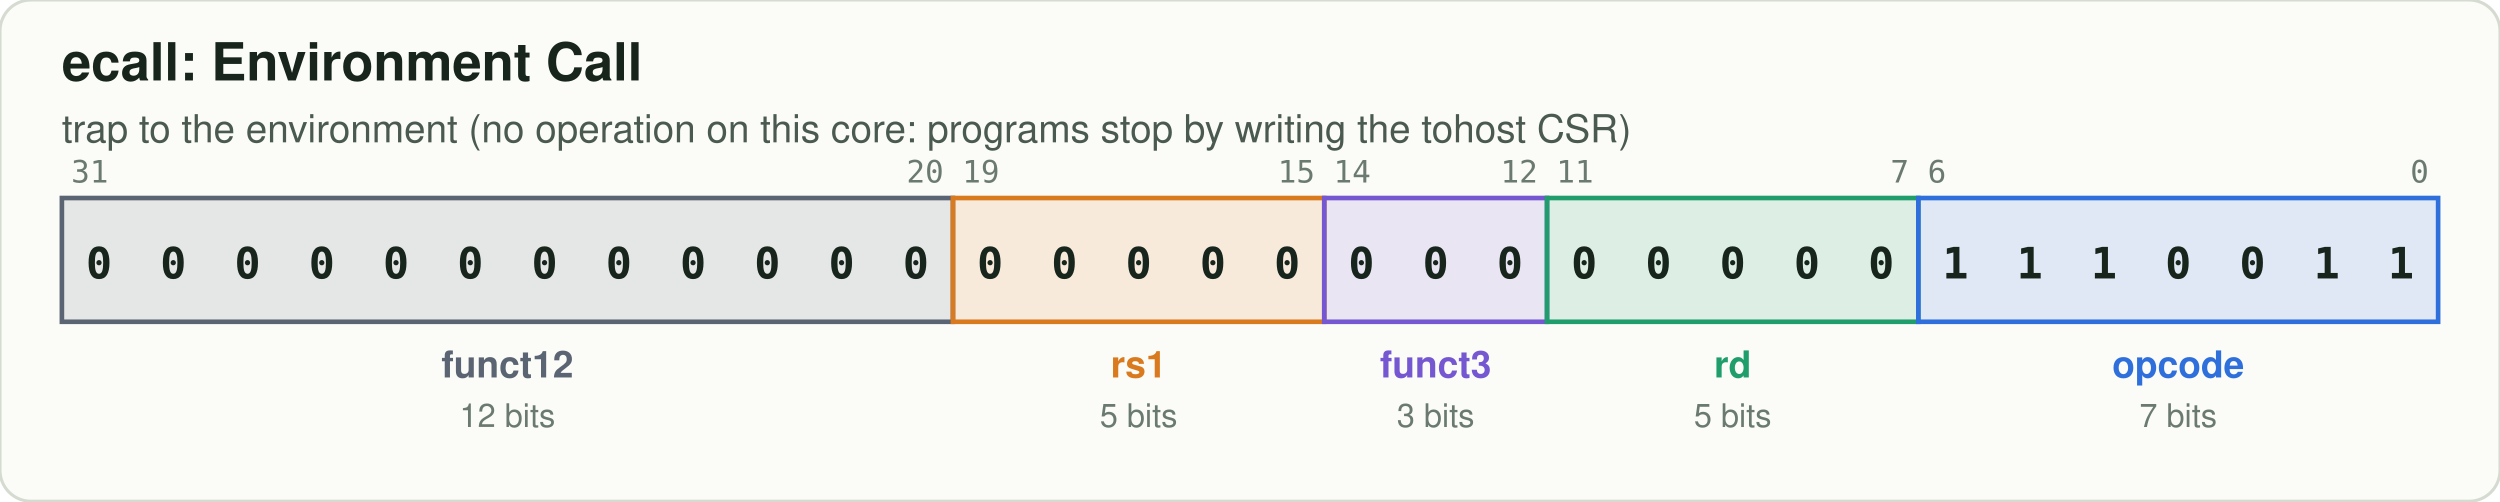
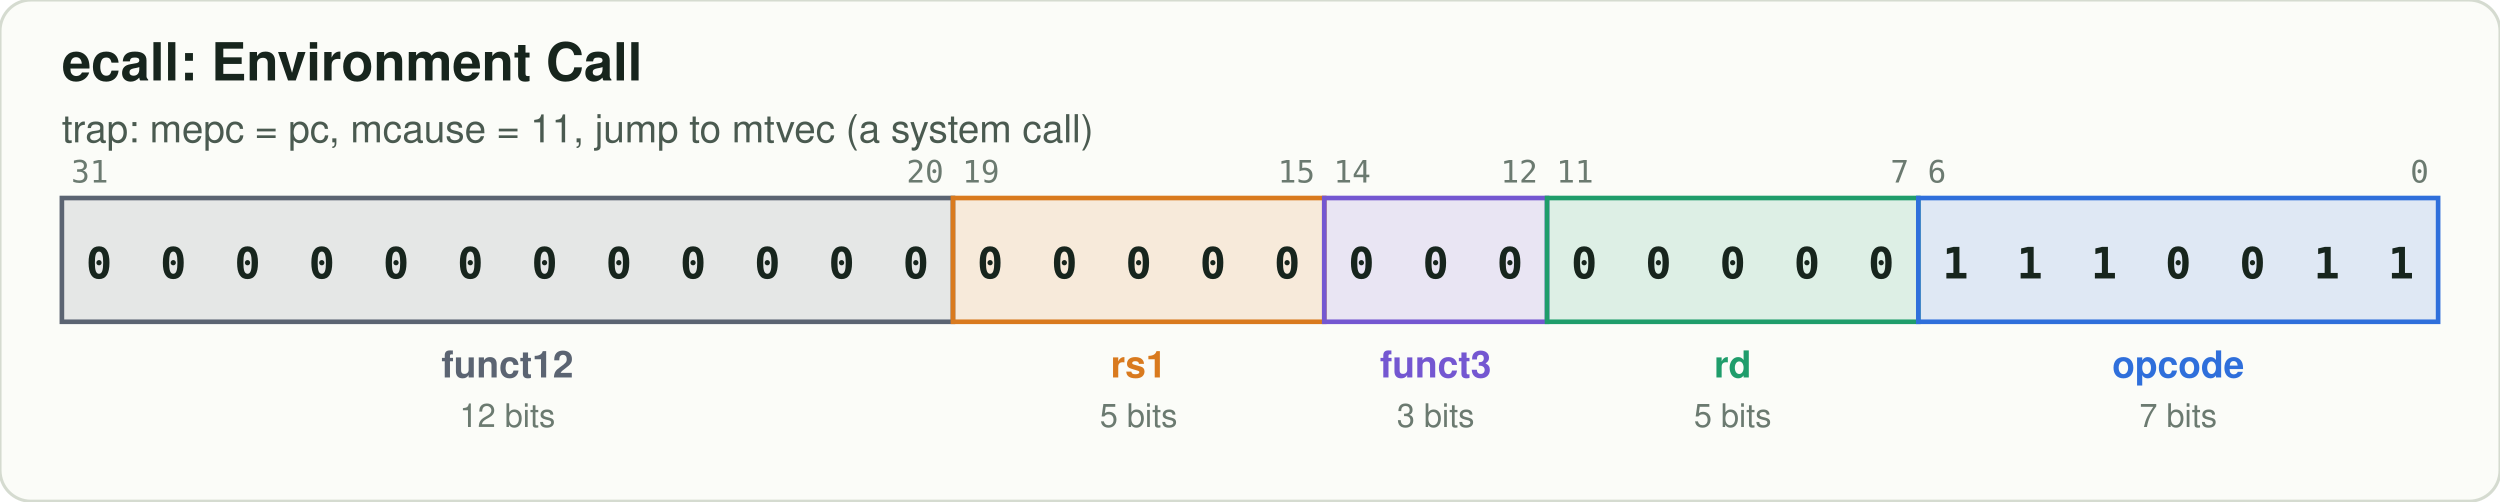
<svg xmlns="http://www.w3.org/2000/svg" viewBox="0 0 808 162" width="808" height="162">
  <rect width="100%" height="100%" rx="10" fill="#FBFCF8" stroke="#D5DBD0" />
  <text x="20" y="26" font-family="'IBM Plex Sans','Segoe UI',Helvetica,Arial,sans-serif" font-size="17" font-weight="600" fill="#17251D">ecall: Environment Call</text>
-   <text x="20" y="46" font-family="'IBM Plex Sans','Segoe UI',Helvetica,Arial,sans-serif" font-size="12.5" fill="#4A5A50">trap to the environment (no operation on this core: programs stop by writing the tohost CSR)</text>
+   <text x="20" y="46" font-family="'IBM Plex Sans','Segoe UI',Helvetica,Arial,sans-serif" font-size="12.5" fill="#4A5A50">trap: mepc = pc, mcause = 11, jump to mtvec (a system call)</text>
  <rect x="20" y="64" width="288" height="40" fill="#5B6472" fill-opacity="0.14" stroke="#5B6472" stroke-width="1.5" />
  <text x="32" y="90" text-anchor="middle" font-family="'IBM Plex Mono','SFMono-Regular',Consolas,monospace" font-size="14" font-weight="700" fill="#17251D">0</text>
  <text x="56" y="90" text-anchor="middle" font-family="'IBM Plex Mono','SFMono-Regular',Consolas,monospace" font-size="14" font-weight="700" fill="#17251D">0</text>
  <text x="80" y="90" text-anchor="middle" font-family="'IBM Plex Mono','SFMono-Regular',Consolas,monospace" font-size="14" font-weight="700" fill="#17251D">0</text>
  <text x="104" y="90" text-anchor="middle" font-family="'IBM Plex Mono','SFMono-Regular',Consolas,monospace" font-size="14" font-weight="700" fill="#17251D">0</text>
  <text x="128" y="90" text-anchor="middle" font-family="'IBM Plex Mono','SFMono-Regular',Consolas,monospace" font-size="14" font-weight="700" fill="#17251D">0</text>
  <text x="152" y="90" text-anchor="middle" font-family="'IBM Plex Mono','SFMono-Regular',Consolas,monospace" font-size="14" font-weight="700" fill="#17251D">0</text>
  <text x="176" y="90" text-anchor="middle" font-family="'IBM Plex Mono','SFMono-Regular',Consolas,monospace" font-size="14" font-weight="700" fill="#17251D">0</text>
  <text x="200" y="90" text-anchor="middle" font-family="'IBM Plex Mono','SFMono-Regular',Consolas,monospace" font-size="14" font-weight="700" fill="#17251D">0</text>
  <text x="224" y="90" text-anchor="middle" font-family="'IBM Plex Mono','SFMono-Regular',Consolas,monospace" font-size="14" font-weight="700" fill="#17251D">0</text>
  <text x="248" y="90" text-anchor="middle" font-family="'IBM Plex Mono','SFMono-Regular',Consolas,monospace" font-size="14" font-weight="700" fill="#17251D">0</text>
  <text x="272" y="90" text-anchor="middle" font-family="'IBM Plex Mono','SFMono-Regular',Consolas,monospace" font-size="14" font-weight="700" fill="#17251D">0</text>
  <text x="296" y="90" text-anchor="middle" font-family="'IBM Plex Mono','SFMono-Regular',Consolas,monospace" font-size="14" font-weight="700" fill="#17251D">0</text>
  <text x="23" y="59" font-family="'IBM Plex Mono','SFMono-Regular',Consolas,monospace" font-size="10" fill="#6B7A70">31</text>
  <text x="305" y="59" text-anchor="end" font-family="'IBM Plex Mono','SFMono-Regular',Consolas,monospace" font-size="10" fill="#6B7A70">20</text>
  <text x="164" y="122" text-anchor="middle" font-family="'IBM Plex Sans','Segoe UI',Helvetica,Arial,sans-serif" font-size="12" font-weight="600" fill="#5B6472">funct12</text>
  <text x="164" y="138" text-anchor="middle" font-family="'IBM Plex Sans','Segoe UI',Helvetica,Arial,sans-serif" font-size="10.5" fill="#6B7A70">12 bits</text>
  <rect x="308" y="64" width="120" height="40" fill="#D97A1E" fill-opacity="0.14" stroke="#D97A1E" stroke-width="1.5" />
  <text x="320" y="90" text-anchor="middle" font-family="'IBM Plex Mono','SFMono-Regular',Consolas,monospace" font-size="14" font-weight="700" fill="#17251D">0</text>
  <text x="344" y="90" text-anchor="middle" font-family="'IBM Plex Mono','SFMono-Regular',Consolas,monospace" font-size="14" font-weight="700" fill="#17251D">0</text>
  <text x="368" y="90" text-anchor="middle" font-family="'IBM Plex Mono','SFMono-Regular',Consolas,monospace" font-size="14" font-weight="700" fill="#17251D">0</text>
  <text x="392" y="90" text-anchor="middle" font-family="'IBM Plex Mono','SFMono-Regular',Consolas,monospace" font-size="14" font-weight="700" fill="#17251D">0</text>
  <text x="416" y="90" text-anchor="middle" font-family="'IBM Plex Mono','SFMono-Regular',Consolas,monospace" font-size="14" font-weight="700" fill="#17251D">0</text>
  <text x="311" y="59" font-family="'IBM Plex Mono','SFMono-Regular',Consolas,monospace" font-size="10" fill="#6B7A70">19</text>
  <text x="425" y="59" text-anchor="end" font-family="'IBM Plex Mono','SFMono-Regular',Consolas,monospace" font-size="10" fill="#6B7A70">15</text>
  <text x="368" y="122" text-anchor="middle" font-family="'IBM Plex Sans','Segoe UI',Helvetica,Arial,sans-serif" font-size="12" font-weight="600" fill="#D97A1E">rs1</text>
  <text x="368" y="138" text-anchor="middle" font-family="'IBM Plex Sans','Segoe UI',Helvetica,Arial,sans-serif" font-size="10.5" fill="#6B7A70">5 bits</text>
  <rect x="428" y="64" width="72" height="40" fill="#7457D1" fill-opacity="0.14" stroke="#7457D1" stroke-width="1.5" />
  <text x="440" y="90" text-anchor="middle" font-family="'IBM Plex Mono','SFMono-Regular',Consolas,monospace" font-size="14" font-weight="700" fill="#17251D">0</text>
  <text x="464" y="90" text-anchor="middle" font-family="'IBM Plex Mono','SFMono-Regular',Consolas,monospace" font-size="14" font-weight="700" fill="#17251D">0</text>
  <text x="488" y="90" text-anchor="middle" font-family="'IBM Plex Mono','SFMono-Regular',Consolas,monospace" font-size="14" font-weight="700" fill="#17251D">0</text>
  <text x="431" y="59" font-family="'IBM Plex Mono','SFMono-Regular',Consolas,monospace" font-size="10" fill="#6B7A70">14</text>
  <text x="497" y="59" text-anchor="end" font-family="'IBM Plex Mono','SFMono-Regular',Consolas,monospace" font-size="10" fill="#6B7A70">12</text>
  <text x="464" y="122" text-anchor="middle" font-family="'IBM Plex Sans','Segoe UI',Helvetica,Arial,sans-serif" font-size="12" font-weight="600" fill="#7457D1">funct3</text>
  <text x="464" y="138" text-anchor="middle" font-family="'IBM Plex Sans','Segoe UI',Helvetica,Arial,sans-serif" font-size="10.5" fill="#6B7A70">3 bits</text>
  <rect x="500" y="64" width="120" height="40" fill="#1F9D6B" fill-opacity="0.14" stroke="#1F9D6B" stroke-width="1.5" />
  <text x="512" y="90" text-anchor="middle" font-family="'IBM Plex Mono','SFMono-Regular',Consolas,monospace" font-size="14" font-weight="700" fill="#17251D">0</text>
  <text x="536" y="90" text-anchor="middle" font-family="'IBM Plex Mono','SFMono-Regular',Consolas,monospace" font-size="14" font-weight="700" fill="#17251D">0</text>
  <text x="560" y="90" text-anchor="middle" font-family="'IBM Plex Mono','SFMono-Regular',Consolas,monospace" font-size="14" font-weight="700" fill="#17251D">0</text>
  <text x="584" y="90" text-anchor="middle" font-family="'IBM Plex Mono','SFMono-Regular',Consolas,monospace" font-size="14" font-weight="700" fill="#17251D">0</text>
  <text x="608" y="90" text-anchor="middle" font-family="'IBM Plex Mono','SFMono-Regular',Consolas,monospace" font-size="14" font-weight="700" fill="#17251D">0</text>
  <text x="503" y="59" font-family="'IBM Plex Mono','SFMono-Regular',Consolas,monospace" font-size="10" fill="#6B7A70">11</text>
  <text x="617" y="59" text-anchor="end" font-family="'IBM Plex Mono','SFMono-Regular',Consolas,monospace" font-size="10" fill="#6B7A70">7</text>
  <text x="560" y="122" text-anchor="middle" font-family="'IBM Plex Sans','Segoe UI',Helvetica,Arial,sans-serif" font-size="12" font-weight="600" fill="#1F9D6B">rd</text>
  <text x="560" y="138" text-anchor="middle" font-family="'IBM Plex Sans','Segoe UI',Helvetica,Arial,sans-serif" font-size="10.5" fill="#6B7A70">5 bits</text>
  <rect x="620" y="64" width="168" height="40" fill="#2F6FDB" fill-opacity="0.14" stroke="#2F6FDB" stroke-width="1.5" />
  <text x="632" y="90" text-anchor="middle" font-family="'IBM Plex Mono','SFMono-Regular',Consolas,monospace" font-size="14" font-weight="700" fill="#17251D">1</text>
  <text x="656" y="90" text-anchor="middle" font-family="'IBM Plex Mono','SFMono-Regular',Consolas,monospace" font-size="14" font-weight="700" fill="#17251D">1</text>
  <text x="680" y="90" text-anchor="middle" font-family="'IBM Plex Mono','SFMono-Regular',Consolas,monospace" font-size="14" font-weight="700" fill="#17251D">1</text>
  <text x="704" y="90" text-anchor="middle" font-family="'IBM Plex Mono','SFMono-Regular',Consolas,monospace" font-size="14" font-weight="700" fill="#17251D">0</text>
  <text x="728" y="90" text-anchor="middle" font-family="'IBM Plex Mono','SFMono-Regular',Consolas,monospace" font-size="14" font-weight="700" fill="#17251D">0</text>
  <text x="752" y="90" text-anchor="middle" font-family="'IBM Plex Mono','SFMono-Regular',Consolas,monospace" font-size="14" font-weight="700" fill="#17251D">1</text>
  <text x="776" y="90" text-anchor="middle" font-family="'IBM Plex Mono','SFMono-Regular',Consolas,monospace" font-size="14" font-weight="700" fill="#17251D">1</text>
  <text x="623" y="59" font-family="'IBM Plex Mono','SFMono-Regular',Consolas,monospace" font-size="10" fill="#6B7A70">6</text>
  <text x="785" y="59" text-anchor="end" font-family="'IBM Plex Mono','SFMono-Regular',Consolas,monospace" font-size="10" fill="#6B7A70">0</text>
  <text x="704" y="122" text-anchor="middle" font-family="'IBM Plex Sans','Segoe UI',Helvetica,Arial,sans-serif" font-size="12" font-weight="600" fill="#2F6FDB">opcode</text>
  <text x="704" y="138" text-anchor="middle" font-family="'IBM Plex Sans','Segoe UI',Helvetica,Arial,sans-serif" font-size="10.5" fill="#6B7A70">7 bits</text>
</svg>
